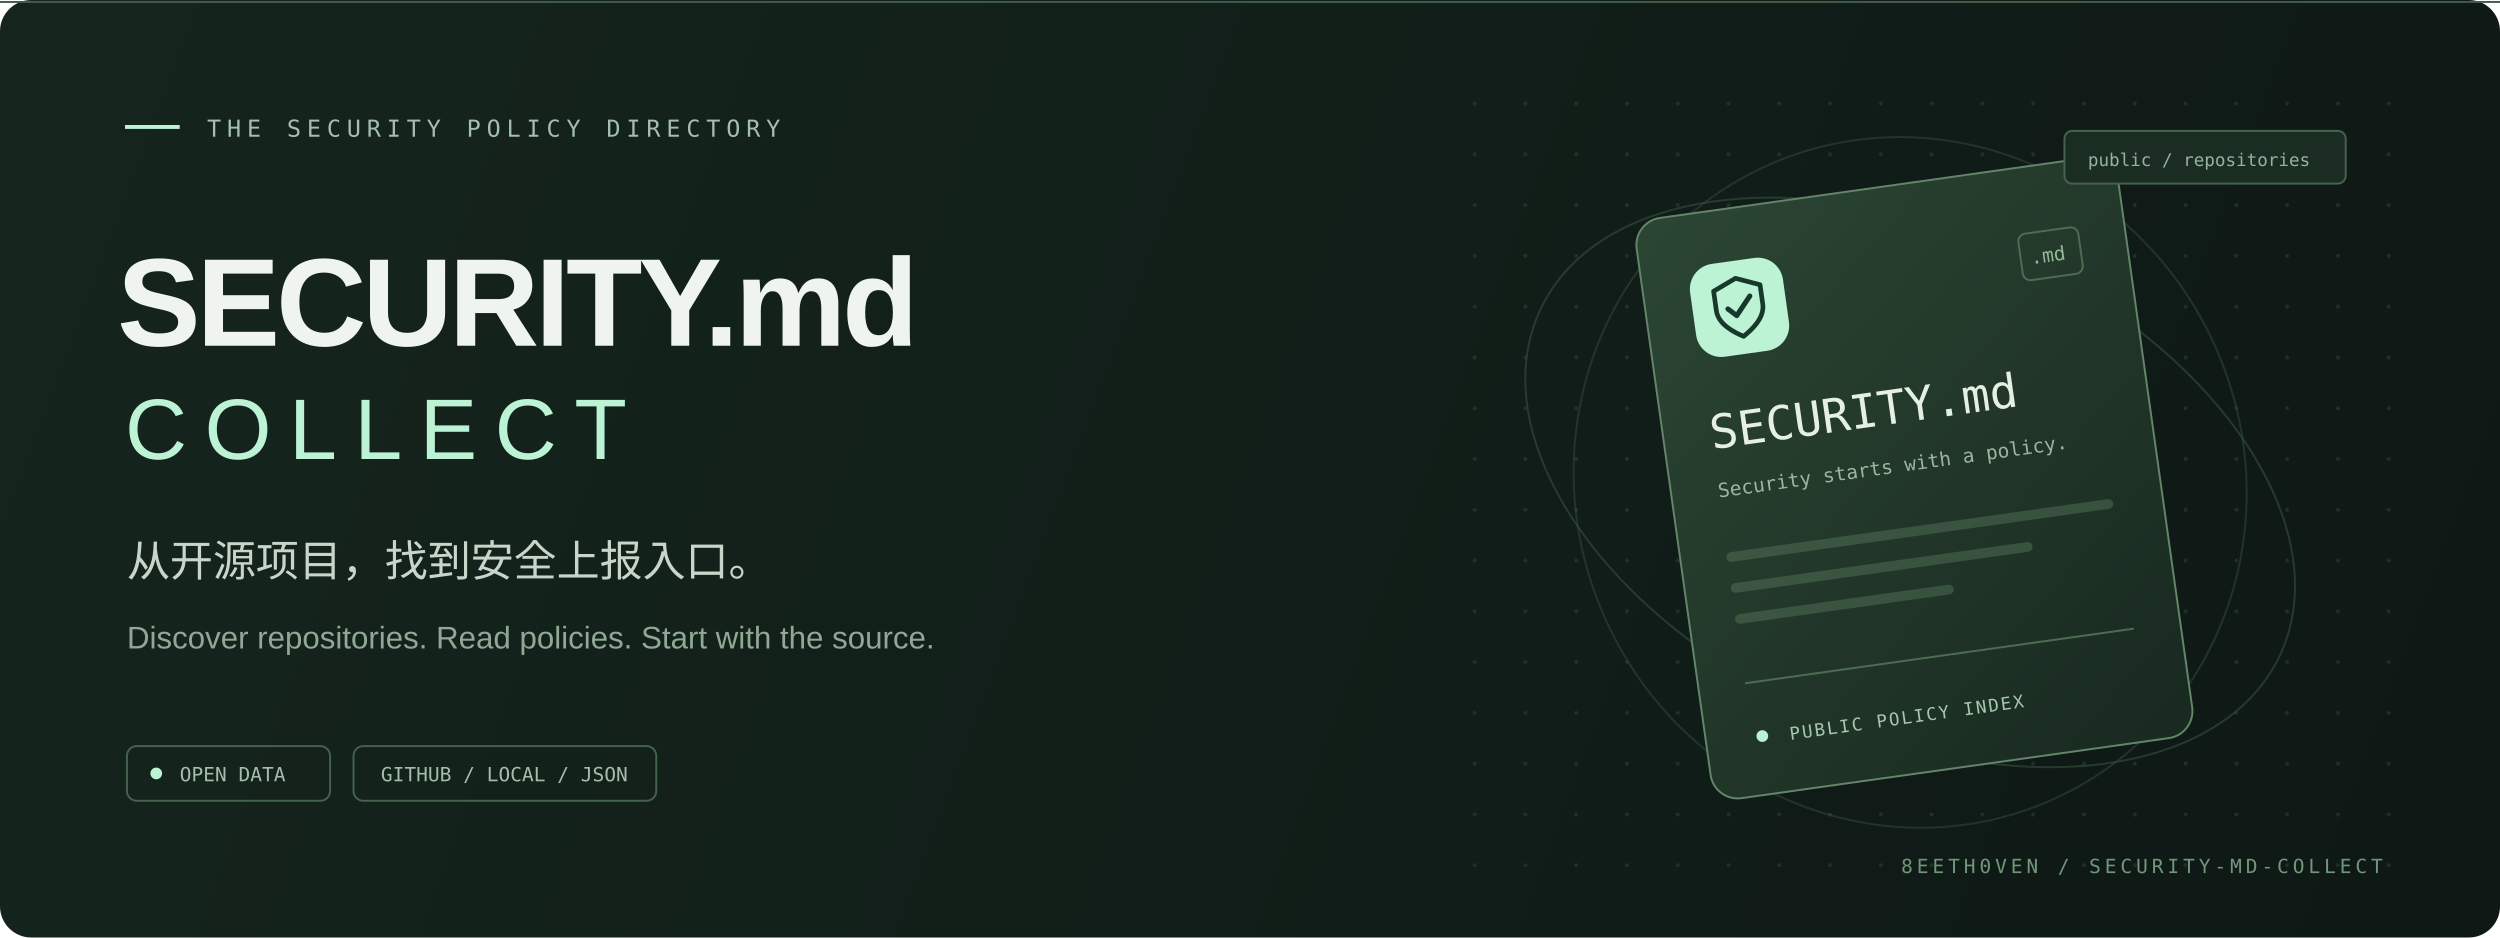
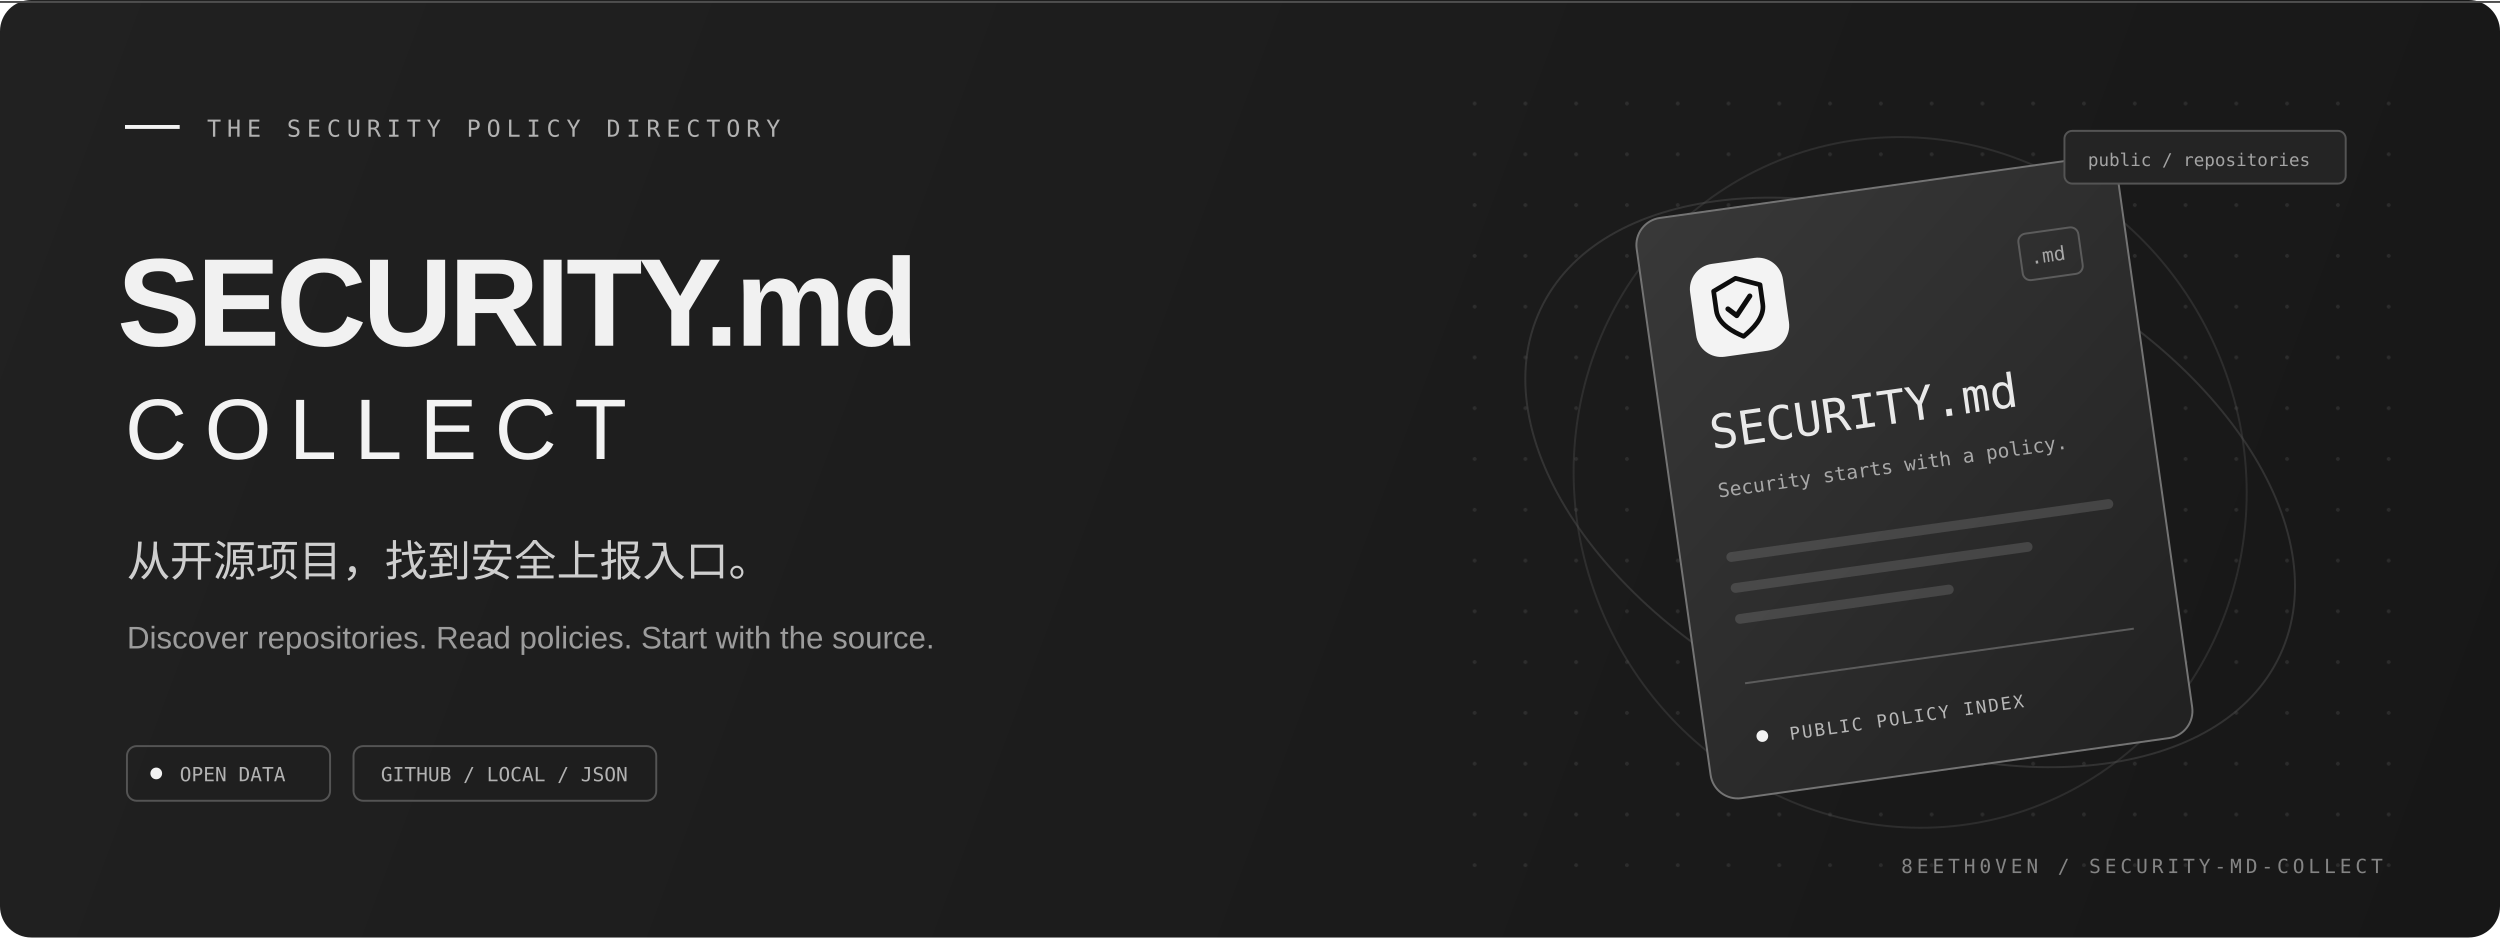
<svg xmlns="http://www.w3.org/2000/svg" width="1280" height="480" viewBox="0 0 1280 480" fill="none">
  <defs>
    <linearGradient id="bg" x1="0" y1="0" x2="1280" y2="480" gradientUnits="userSpaceOnUse">
-       <stop stop-color="#15251D" />
-       <stop offset="1" stop-color="#0E1815" />
+       <stop stop-color="#212121" />
+       <stop offset="1" stop-color="#171717" />
    </linearGradient>
    <pattern id="grid" width="26" height="26" patternUnits="userSpaceOnUse">
-       <circle cx="1" cy="1" r="1" fill="#5A8068" fill-opacity=".22" />
+       <circle cx="1" cy="1" r="1" fill="#6d6d6d" fill-opacity=".22" />
    </pattern>
    <linearGradient id="card" x1="850" y1="110" x2="1090" y2="390" gradientUnits="userSpaceOnUse">
-       <stop stop-color="#2B4533" />
-       <stop offset="1" stop-color="#192A20" />
+       <stop stop-color="#383838" />
+       <stop offset="1" stop-color="#222222" />
    </linearGradient>
  </defs>
  <rect width="1280" height="480" rx="16" fill="url(#bg)" />
-   <path d="M0 1H1280" stroke="#415C49" />
+   <path d="M0 1H1280" stroke="#4e4e4e" />
  <rect x="750" y="36" width="480" height="408" fill="url(#grid)" />
-   <path d="M64 65h28" stroke="#BCF3D4" stroke-width="2" />
-   <text x="106" y="70" fill="#A3C0AC" font-family="Consolas,monospace" font-size="12" letter-spacing="3">
+   <path d="M64 65h28" stroke="#f3f3f3" stroke-width="2" />
+   <text x="106" y="70" fill="#b2b2b2" font-family="Consolas,monospace" font-size="12" letter-spacing="3">
    THE SECURITY POLICY DIRECTORY
  </text>
-   <text x="60" y="177" fill="#F0F4EE" font-family="Segoe UI,Arial,sans-serif" font-weight="600" font-size="64" letter-spacing="-2">
+   <text x="60" y="177" fill="#f1f1f1" font-family="Segoe UI,Arial,sans-serif" font-weight="600" font-size="64" letter-spacing="-2">
    SECURITY.md
  </text>
-   <text x="64" y="235" fill="#BCF3D4" font-family="Segoe UI,Arial,sans-serif" font-size="44" font-weight="300" letter-spacing="9">
+   <text x="64" y="235" fill="#f3f3f3" font-family="Segoe UI,Arial,sans-serif" font-size="44" font-weight="300" letter-spacing="9">
    COLLECT
  </text>
-   <text x="65" y="295" fill="#C7D6C8" font-family="Microsoft YaHei,PingFang SC,sans-serif" font-size="22">
+   <text x="65" y="295" fill="#cecece" font-family="Microsoft YaHei,PingFang SC,sans-serif" font-size="22">
    从开源项目，找到安全上报入口。
  </text>
-   <text x="65" y="332" fill="#8FA995" font-family="Segoe UI,Arial,sans-serif" font-size="16">
+   <text x="65" y="332" fill="#9c9c9c" font-family="Segoe UI,Arial,sans-serif" font-size="16">
    Discover repositories. Read policies. Start with the source.
  </text>
-   <rect x="65" y="382" width="104" height="28" rx="5" stroke="#45624D" />
-   <circle cx="80" cy="396" r="3" fill="#BCF3D4" />
-   <text x="92" y="400" fill="#A5BEAA" font-family="Consolas,monospace" font-size="10">
+   <rect x="65" y="382" width="104" height="28" rx="5" stroke="#545454" />
+   <circle cx="80" cy="396" r="3" fill="#f3f3f3" />
+   <text x="92" y="400" fill="#b2b2b2" font-family="Consolas,monospace" font-size="10">
    OPEN DATA
  </text>
-   <rect x="181" y="382" width="155" height="28" rx="5" stroke="#45624D" />
-   <text x="195" y="400" fill="#A5BEAA" font-family="Consolas,monospace" font-size="10">
+   <rect x="181" y="382" width="155" height="28" rx="5" stroke="#545454" />
+   <text x="195" y="400" fill="#b2b2b2" font-family="Consolas,monospace" font-size="10">
    GITHUB / LOCAL / JSON
  </text>
-   <ellipse cx="978" cy="247" rx="209" ry="128" transform="rotate(25 978 247)" stroke="#3C5B46" stroke-opacity=".5" />
-   <ellipse cx="978" cy="247" rx="171" ry="178" transform="rotate(-25 978 247)" stroke="#3C5B46" stroke-opacity=".4" />
+   <ellipse cx="978" cy="247" rx="209" ry="128" transform="rotate(25 978 247)" stroke="#4c4c4c" stroke-opacity=".5" />
+   <ellipse cx="978" cy="247" rx="171" ry="178" transform="rotate(-25 978 247)" stroke="#4c4c4c" stroke-opacity=".4" />
  <g transform="rotate(-8 978 240)">
-     <rect x="855" y="95" width="249" height="300" rx="14" fill="url(#card)" stroke="#63856A" />
-     <rect x="879" y="122" width="48" height="48" rx="13" fill="#BCF3D4" />
-     <path d="m903 131 12 5v10c0 7-7 12-12 15-5-3-12-8-12-15v-10l12-5Z" stroke="#17382B" stroke-width="2.4" stroke-linejoin="round" />
-     <path d="m897 146 4 4 8-9" stroke="#17382B" stroke-width="2.6" stroke-linecap="round" stroke-linejoin="round" />
-     <rect x="1049" y="129" width="31" height="24" rx="4" stroke="#4B6D51" />
-     <text x="1054" y="145" font-family="Consolas,monospace" font-size="10" fill="#95B79B">
+     <rect x="855" y="95" width="249" height="300" rx="14" fill="url(#card)" stroke="#747474" />
+     <rect x="879" y="122" width="48" height="48" rx="13" fill="#f3f3f3" />
+     <path d="m903 131 12 5v10c0 7-7 12-12 15-5-3-12-8-12-15v-10l12-5Z" stroke="#0d0d0d" stroke-width="2.4" stroke-linejoin="round" />
+     <path d="m897 146 4 4 8-9" stroke="#0d0d0d" stroke-width="2.6" stroke-linecap="round" stroke-linejoin="round" />
+     <rect x="1049" y="129" width="31" height="24" rx="4" stroke="#5c5c5c" />
+     <text x="1054" y="145" font-family="Consolas,monospace" font-size="10" fill="#a6a6a6">
      .md
    </text>
-     <text x="879" y="216" fill="#E5F0E2" font-family="Consolas,monospace" font-size="24">
+     <text x="879" y="216" fill="#e9e9e9" font-family="Consolas,monospace" font-size="24">
      SECURITY.md
    </text>
-     <text x="879" y="241" fill="#9BB6A0" font-family="Consolas,monospace" font-size="10">
+     <text x="879" y="241" fill="#a8a8a8" font-family="Consolas,monospace" font-size="10">
      Security starts with a policy.
    </text>
-     <path d="M881 272h195M881 288h151M881 304h108" stroke="#618166" stroke-opacity=".4" stroke-width="5" stroke-linecap="round" />
-     <path d="M879 337h201" stroke="#4B6D51" />
-     <circle cx="884" cy="365" r="3" fill="#BCF3D4" />
-     <text x="898" y="369" fill="#A5C9AD" font-family="Consolas,monospace" font-size="9" letter-spacing="1">
+     <path d="M881 272h195M881 288h151M881 304h108" stroke="#717171" stroke-opacity=".4" stroke-width="5" stroke-linecap="round" />
+     <path d="M879 337h201" stroke="#5c5c5c" />
+     <circle cx="884" cy="365" r="3" fill="#f3f3f3" />
+     <text x="898" y="369" fill="#b7b7b7" font-family="Consolas,monospace" font-size="9" letter-spacing="1">
      PUBLIC POLICY INDEX
    </text>
  </g>
-   <rect x="1057" y="67" width="144" height="27" rx="4" fill="#1B2D22" stroke="#45624D" />
-   <text x="1069" y="85" fill="#95B39D" font-family="Consolas,monospace" font-size="9">
+   <rect x="1057" y="67" width="144" height="27" rx="4" fill="#242424" stroke="#545454" />
+   <text x="1069" y="85" fill="#a4a4a4" font-family="Consolas,monospace" font-size="9">
    public / repositories
  </text>
-   <text x="1220" y="447" text-anchor="end" fill="#71967A" font-family="Consolas,monospace" font-size="10" letter-spacing="2">
+   <text x="1220" y="447" text-anchor="end" fill="#848484" font-family="Consolas,monospace" font-size="10" letter-spacing="2">
    8EETH0VEN / SECURITY-MD-COLLECT
  </text>
</svg>
